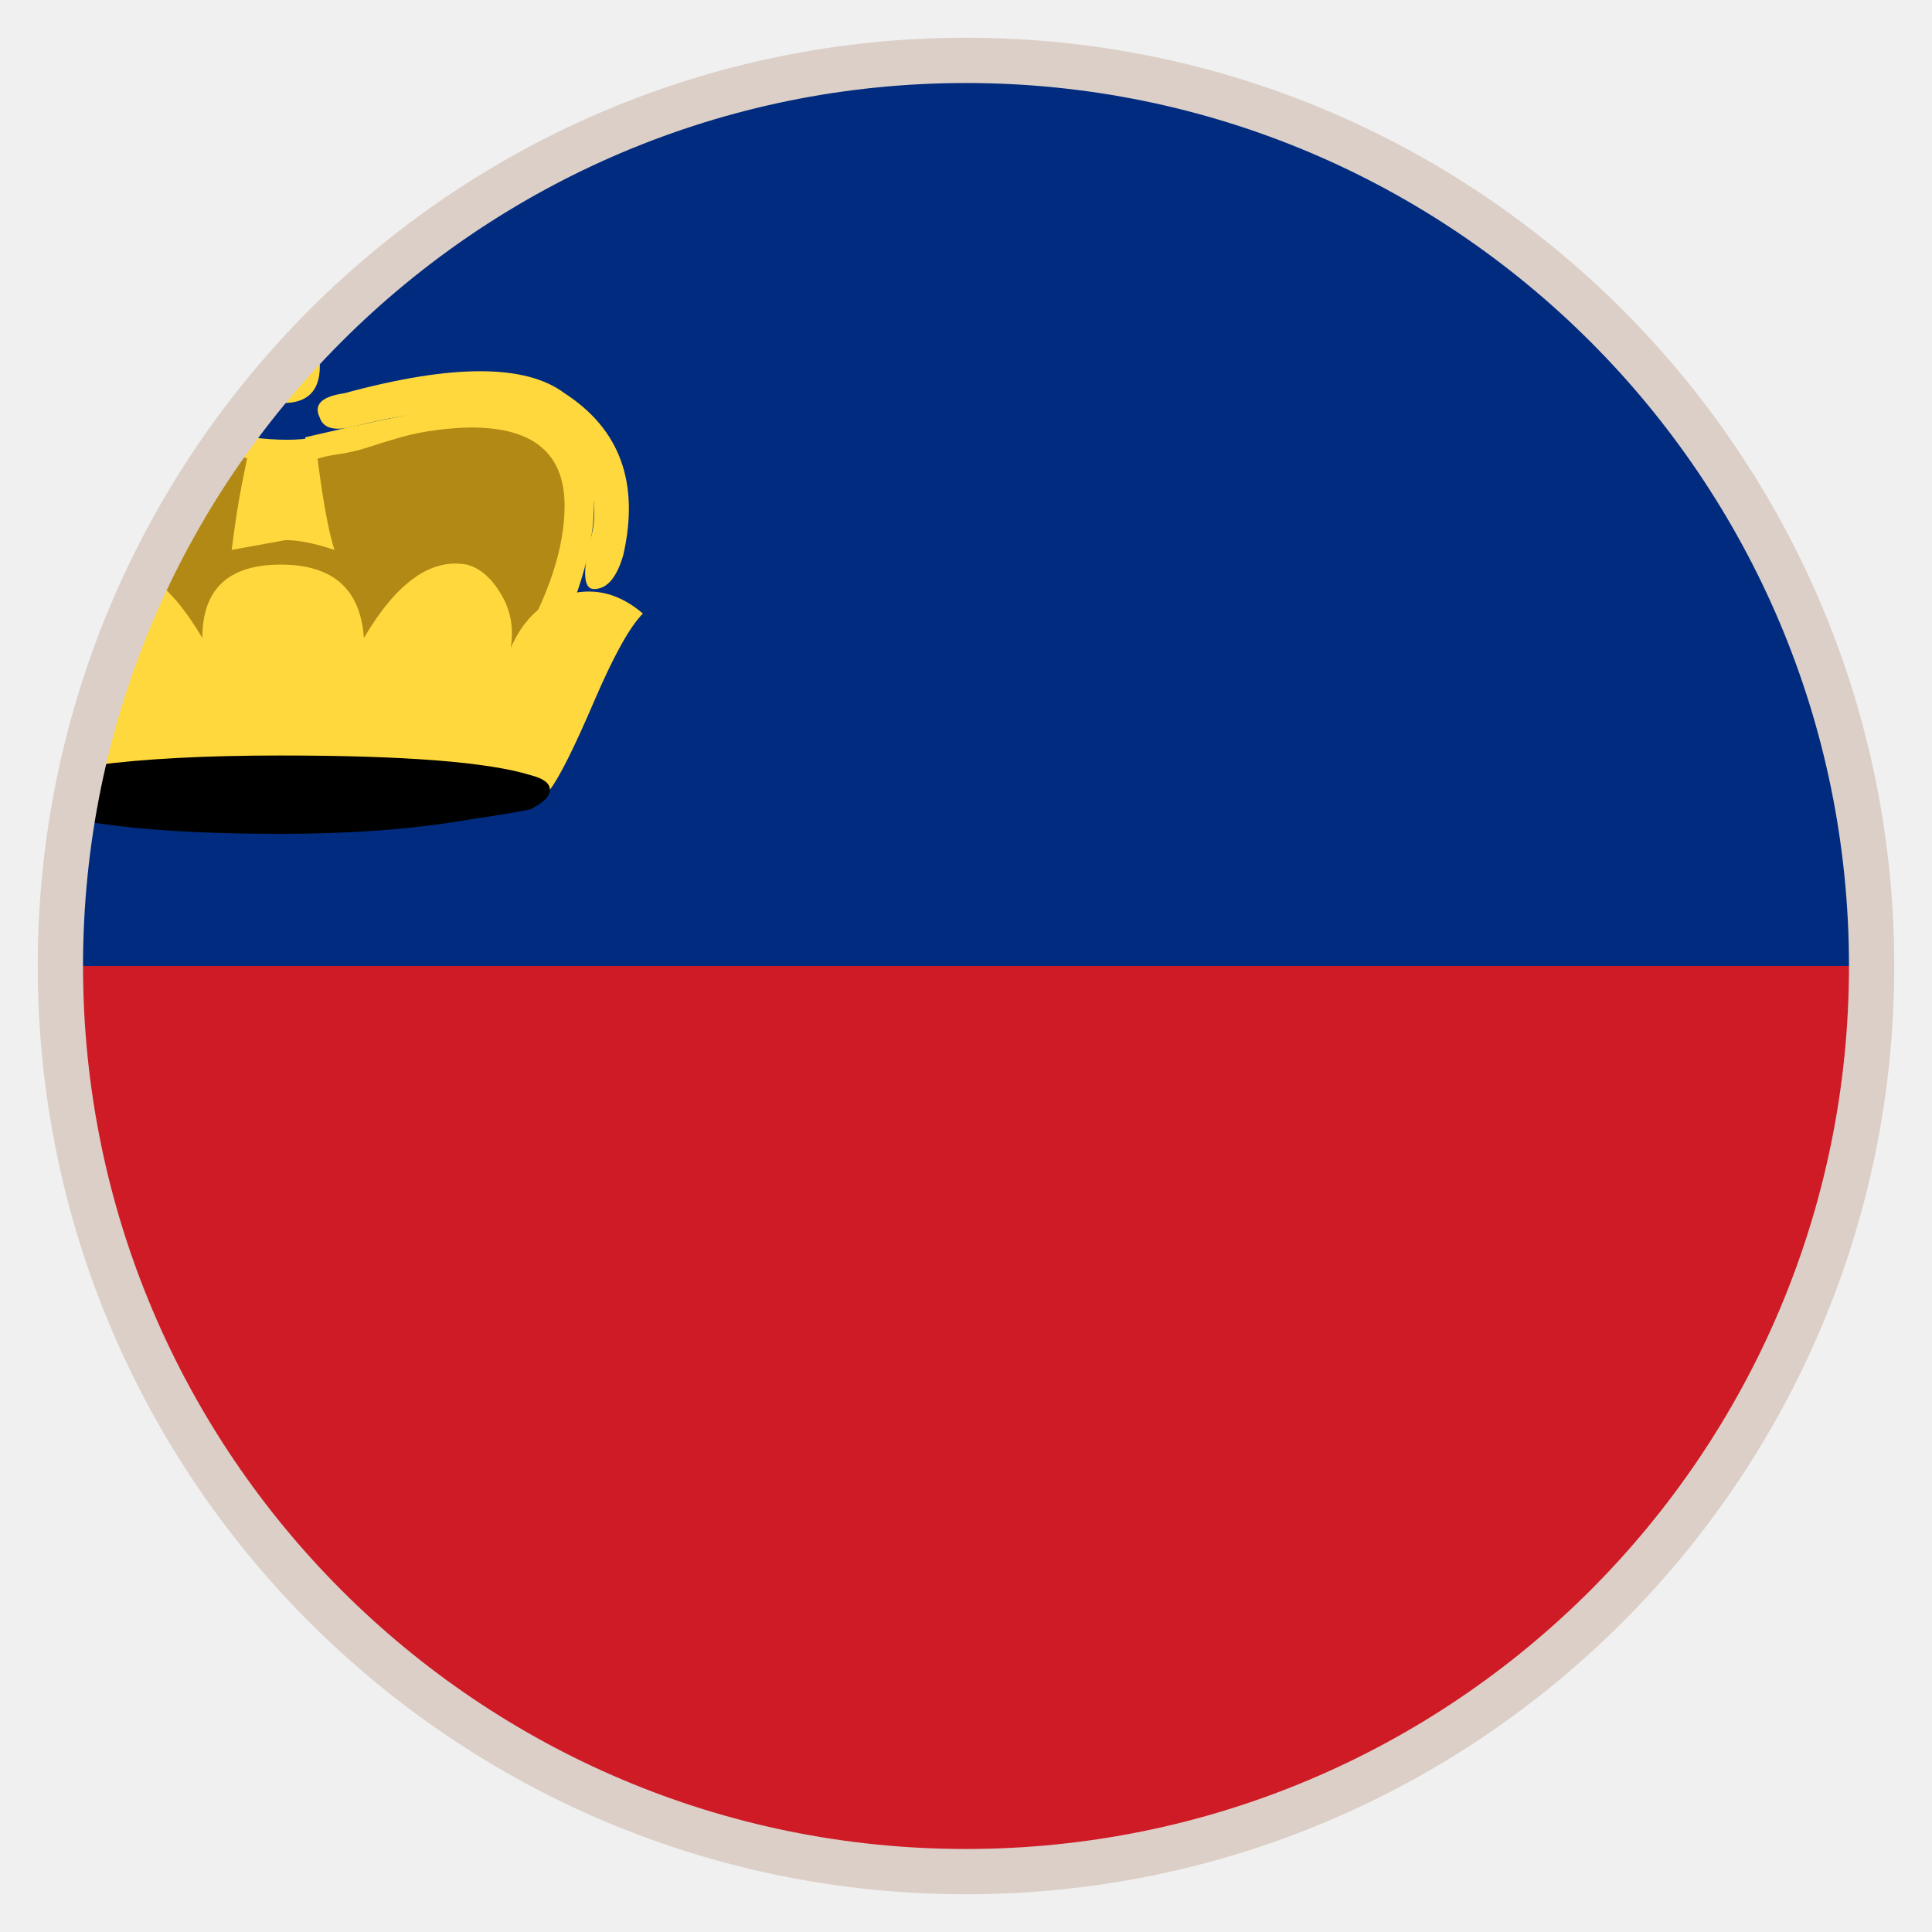
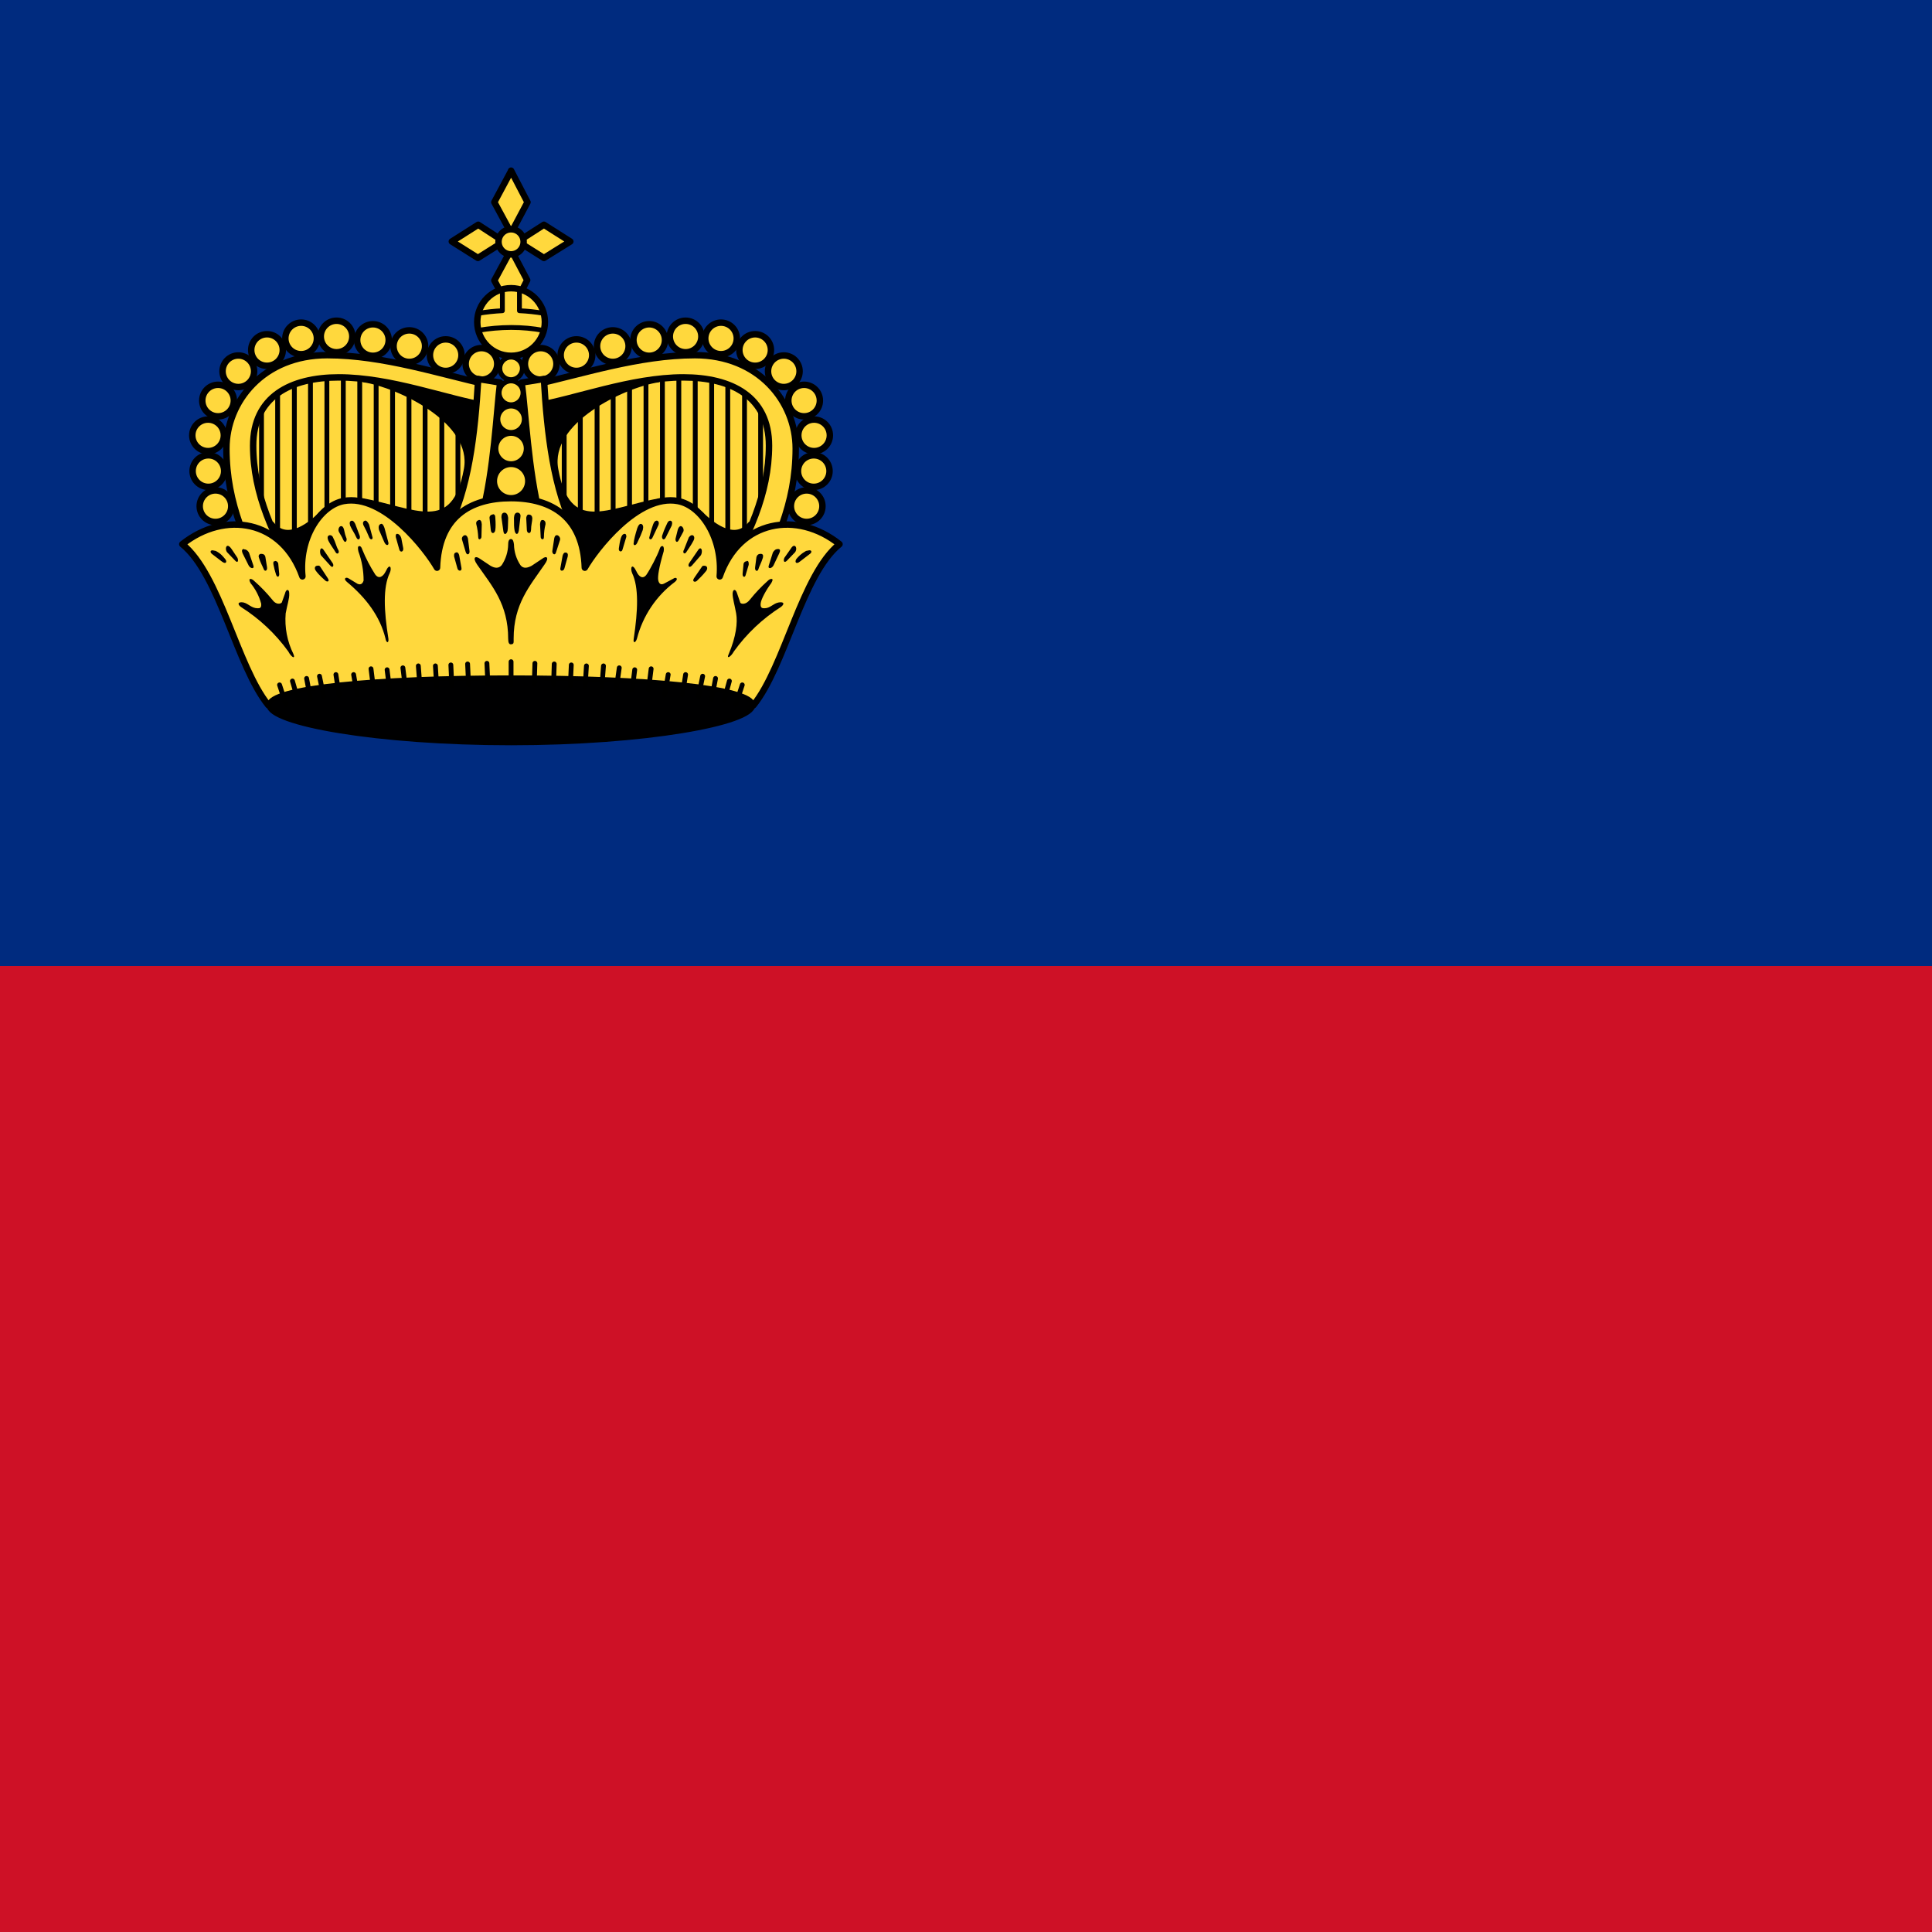
- <svg xmlns="http://www.w3.org/2000/svg" viewBox="0 0 64 64" width="64" height="64" role="img" aria-labelledby="title-li desc-li">
-   <defs>
-     <clipPath id="clip-li">
-       <circle cx="32" cy="32" r="30" />
-     </clipPath>
-   </defs>
-   <g clip-path="url(#clip-li)">
-     <rect width="64" height="64" fill="#FFFFFF" />
-     <g transform="matrix(0.1621622 0 0 -0.1621622 -9.513514 63.13514)">
-       <path d="M512 64Q512 40 495.5 23.5Q479 7 455 7H57Q33 7 16.5 23.5Q0 40 0 64V320Q0 344 16.5 360.5Q33 377 57 377H455Q479 377 495.5 360.5Q512 344 512 320Z" fill="#CE1B26" />
-       <path d="M455 377Q479 377 495.5 360.5Q512 344 512 320V192H0V320Q0 344 16.5 360.5Q33 377 57 377Z" fill="#002B7F" />
-       <path d="M178 286Q178 273 168 253H65Q55 273 55 286Q55 291 57.5 295.5Q60 300 64.5 302.5Q69 305 75 305Q82 305 112 298H120Q150 305 158 305Q167 305 172.5 299.5Q178 294 178 286Z" fill="#B28914" />
-       <path d="M111 300V295Q109 296 97.0 299.0Q85 302 78 302Q58 302 58 286Q58 273 69 256L63 253Q52 273 52 286Q52 294 58.5 300.5Q65 307 75 307Q81 307 111 300ZM121 300Q151 307 158 307Q165 307 170.0 303.5Q175 300 177.5 295.5Q180 291 180 286Q180 273 170 253L164 256Q174 273 174 286Q174 302 155 302Q152 302 148.0 301.5Q144 301 140.5 300.0Q137 299 134.0 298.0Q131 297 127.5 296.5Q124 296 122 295ZM116 348 120 341 116 334 113 341ZM116 330 120 323 116 316 113 323ZM103 332 109 336 115 332 109 329ZM118 332 124 336 130 332 124 329Z" fill="#FFD83D" />
-       <path d="M114.0 332.0Q114 335 116.5 335.0Q119 335 119.0 332.0Q119 329 116.5 329.0Q114 329 114.0 332.0ZM109.0 314.5Q109 322 116.5 322.0Q124 322 124.0 314.5Q124 307 116.5 307.0Q109 307 109.0 314.5ZM133 259Q143 276 154 274Q158 273 161.0 268.0Q164 263 163 257Q167 266 175.0 268.0Q183 270 190 264Q186 260 180.0 246.0Q174 232 171 228H62Q59 232 53.0 246.0Q47 260 42 264Q50 270 58.0 268.0Q66 266 69 257Q69 263 72.0 268.0Q75 273 79 274Q90 276 100 259Q100 274 116.0 274.0Q132 274 133 259Z" fill="#FFD83D" />
-       <path d="M167 231Q171 230 171 228Q171 226 167 224Q162 223 155 222Q138 219 116 219Q81 219 66 224Q62 226 61 228Q62 230 66 231Q70 232 78 233Q93 235 116 235Q154 235 167 231Z" fill="#000000" />
-       <path d="M110 300Q118 299 123 300Q125 283 127 277Q121 279 117 279L106 277Q107 285 108 290ZM47 277Q42 299 59 310Q71 318 104 310Q110 308 109 305Q106 303 103 303Q71 311 60 302Q49 292 53 279Q56 271 54 269Q52 266 49 273Q48 275 47 277ZM186 276Q184 269 180 269Q177 269 179 278Q183 291 172 301Q162 310 130 302Q125 301 124 304Q122 308 129 309Q162 318 174 309Q191 298 186 276Z" fill="#FFD83D" />
+ <svg xmlns="http://www.w3.org/2000/svg" xmlns:xlink="http://www.w3.org/1999/xlink" id="flag-icons-li" viewBox="0 0 512 512">
+   <path fill="#002b7f" d="M0 0h512.1v256H0z" />
+   <path fill="#ce1126" d="M0 256h512.1v256H0z" />
+   <g fill="#ffd83d" stroke="#000" stroke-linecap="round" stroke-linejoin="round" stroke-width="2" transform="translate(-54)scale(.85333)">
+     <g id="li-a">
+       <path stroke="none" d="m216.4 122.3-1.9 62.5h-63.4c-7.8-15.2-14.2-28-14.2-45.5 0-14.6 11.5-26.2 28-26.2 17.5 0 36.8 5.9 51.5 9.2" />
+       <g stroke-width="1.5">
+         <path d="M144.5 125.2v36m5-39.7v48m5.2-50.5v57.2m5-58.4v44.9m5.1-45.1v45.3m5.1-47v47m5.1-47v47m5.1-46.5v47m5.1-46.5v46.9m5.1-44v47m5-46.5v52.9m5.2-52.9v47m5-47v47" />
+         <path fill="#000001" d="M176.4 118c10.8 1.7 34.4 12.8 31.7 27.7-3.8 21.2-16.2 12.7-32.6 9.7l-12.4 4.1c-4.5 4.5-11 8.7-15.4 3.2h-7.4v28.8h81.4V122z" />
+       </g>
+       <circle cx="212.8" cy="113" r="4.9" />
+       <circle cx="201.7" cy="110.3" r="4.9" />
+       <circle cx="190.4" cy="107.5" r="4.9" />
+       <circle cx="179.1" cy="105.6" r="4.9" />
+       <circle cx="167.8" cy="104.5" r="4.9" />
+       <circle cx="156.8" cy="105.1" r="4.9" />
+       <circle cx="146.2" cy="108.7" r="4.9" />
+       <circle cx="137.3" cy="115.3" r="4.9" />
+       <circle cx="131" cy="124.4" r="4.9" />
+       <circle cx="127.9" cy="135.2" r="4.9" />
+       <circle cx="128" cy="146.3" r="4.9" />
+       <circle cx="130.2" cy="157.2" r="4.9" />
+       <path d="m215 119.5-.5 6.5c-12.3-2-29.7-8.8-46-8.8-15 0-26.6 6-26.6 21.2 0 14.9 6.3 28.5 14.7 42.3l-8.7 4c-7.8-15-14.3-28-14.3-45.4 0-14.6 11.5-29 31.3-29 17.5 0 35.4 6 50.1 9.2" />
+     </g>
+     <use xlink:href="#li-a" width="100%" height="100%" transform="matrix(-1 0 0 1 444 0)" />
+     <path d="m222 53.1-5.2 9.7 5.2 9.6 5.1-9.6L222 53zm0 24.4-5.2 9.6 5.2 9.7 5-9.8zM203.6 75l8.1 5.1 8.1-5.1-8-5.2zm20.5 0 8.1 5.1 8.2-5.1-8.2-5.2z" />
+     <circle cx="222" cy="75.1" r="3.9" />
+     <circle cx="222" cy="100" r="10.5" />
+     <path fill="none" stroke-width="1.5" d="M219.3 89.9v6.6a63 63 0 0 0-7.4.8m20.2 0a62 62 0 0 0-7.5-.8v-6.6m-12.8 12.7a61 61 0 0 1 10.2-.9q5.2 0 10 .9" />
+     <path d="M211.8 117.7c-1 17-3 34.5-9.7 47.1l10.8-4.4c3.8-14.3 4.6-32.8 5.7-41.6zm20.4 0-6.9 1.1c1.2 8.8 2 27.3 5.7 41.6l10.8 4.4c-6.6-12.6-8.6-30-9.6-47.1" />
+     <path d="M222 154.7c-13 0-22.5 6-23 21.6-3.2-5.6-16.5-23-29-20.7-7.4 1.4-14 11.7-12.8 23.4-6.2-17.6-24.1-20.5-37.3-10 11.7 9.5 16.9 37.8 26.7 50h150.7c9.8-12.2 15-40.5 26.7-50-13.1-10.5-31.1-7.6-37.2 10 1-11.7-5.5-22-13-23.4-12.4-2.3-25.7 15.1-28.9 20.7-.5-15.5-10-21.6-23-21.6z" />
+     <g stroke-width="1.5">
+       <path fill="#000001" d="M297.1 219c0 5.6-33.6 11.7-75.1 11.7s-75.2-6-75.2-11.7c0-5.5 33.7-8.5 75.2-8.5 41.4 0 75.1 3 75.1 8.5" />
+       <circle cx="222" cy="114.4" r="3.5" />
+       <circle cx="222" cy="122" r="3.7" />
+       <circle cx="222" cy="130.2" r="4.1" />
+       <circle cx="222" cy="139.3" r="4.7" />
+       <circle cx="222" cy="149.4" r="5.1" />
+       <path fill="#000001" stroke="none" d="M220 159.2q-1 0-1 1.4l.6 4.3c.2 1.5 1 1 1.3 0 .2-1.2.1-2 .2-4.1q-.2-1.6-1.2-1.6zm4 0q-1 0-1.1 1.6c0 2.1 0 2.9.2 4s1 1.6 1.3 0l.5-4.2c.2-1-.4-1.4-.9-1.4m-7.7.6a1 1 0 0 0-1 1l.4 3.8c.2 1.5 1.3 1 1.4 0q.2-1.3 0-3.9 0-.9-.6-1h-.2zm11.1 0q-.5 0-.7 1l.2 3.8c0 1 1.2 1.5 1.3 0 0-1.5.4-2.7.4-3.7q-.1-1-1-1.1zm-15.4 1.7q-1 .3-.8 1.3.5 2 .6 4c0 1.1.9.7 1 0l.1-4q-.1-1.5-1-1.3zm19.6 0q-.5.1-.6 1.3l.2 4c0 .7 1 1.1 1 0q0-2 .5-4 .1-1-.7-1.3zm-59 .2q-1 .1-.6 1.5c.6 1.4 1.3 2.2 1.9 3.6s1.4.5 1.1-.4l-1.4-3.7q-.5-1-1-1m98.8 0q-.6 0-1 1c-.9 1.9-1.2 2.8-1.5 3.7-.2 1 .6 1.7 1.2.4l1.8-3.6q.4-1.4-.5-1.5m-94.8 0q-.8.3-.5 1.3 1 1.8 1.8 3.8c.4 1.1 1.4.8 1-.2l-1-3.7q-.7-1.4-1.3-1.2m90.5 0q-.6.1-1 1.2c-.7 2-.8 2.6-1.1 3.7-.4 1 .6 1.3 1 .2l1.8-3.8q.3-1-.4-1.3zm-85.5 1q-1 .3-.6 1.9l1.6 3.7c.6 1.4 1.5 1.1 1.3.2l-1.2-4.5q-.5-1.5-1.1-1.3m80.8 0q-.7-.1-1.2 1.3-1 3.2-1.1 4.5c-.3 1 .7 1.2 1.2-.2q1-2 1.6-3.7.4-1.6-.5-1.9m-93.2.7c-.6 0-1 1-.7 1.7.5 1 .9 1.4 1.4 2.6.6 1.2 1.2.3 1-.5q-.5-1.2-.8-2.8-.3-1.1-1-1zm105.6 0q-.6-.1-1 1l-.7 2.8c-.2.8.4 1.7 1 .5l1.4-2.6c.3-.7-.2-1.6-.7-1.7m-67 2.8c-.7 0-1.3.8-1 1.5l1.1 3.7c.4 1.3 1.3.7 1.2-.2l-.5-4q-.3-1-.9-1zm28.4 0q-.6 0-.8 1l-.6 4c0 .9.9 1.5 1.2.2l1.2-3.7c.2-.7-.4-1.5-1-1.5m-14.2 1.2c-.8 0-.9 1-.9 1.7a12 12 0 0 1-2 6.4c-1 1.2-2.3.9-3.5.2l-3.3-2.2c-1.4-1-2.4-.4-.8 1.9 4.6 6.6 9.6 12.2 9.6 23q0 1.8.9 1.7c.9-.1.8-.4.8-1.8 0-10.7 5-16.3 9.6-23 1.6-2.2.6-2.8-.7-1.8l-3.3 2.2c-1.3.7-2.6 1-3.5-.2a12 12 0 0 1-2-6.4c-.1-.7-.2-1.7-1-1.7zm-35.3-1.6h-.2q-.4.1-.3 1l1.1 3.9c.3 1 1.4.7 1.2-.5l-.6-3.1q-.4-1.2-1.2-1.3m70.6 0q-.8 0-1.2 1.3c-.4 1.4-.4 1.8-.6 3-.3 1.3.9 1.5 1.1.6l1.2-4q0-.8-.4-.9zm-91.6.4q-1.1.2-.4 1.8c.6 1.2 1.7 2.6 2.2 3.5s1.4.2.8-.8-.8-2.3-1.6-3.8a1 1 0 0 0-1-.7m112.5 0q-.5 0-1 .7l-1.5 3.8c-.6 1 .2 1.6.7.8s1.6-2.3 2.2-3.5c.6-1 .2-1.8-.4-1.8M134 169.5c-.6 0-.8 1.2-.2 2l2.6 2.7c.8.8 1-.2.6-1l-1.8-2.7q-.7-1-1.2-1m175.9 0q-.5 0-1.1 1l-1.9 2.7c-.4.8-.2 1.8.7 1l2.6-2.7c.6-.8.4-2-.3-2m-170.8 1q-1 0-.5 1.3l1.9 3.8c.5 1 2 1.3 1.4-.2l-1.3-3.8q-.6-1-1.5-1zm165.8 0q-1 0-1.6 1.1l-1.2 3.8c-.6 1.5.9 1.2 1.4.2l1.8-3.8q.6-1.3-.4-1.3m-175.6.4c-.8 0-.8.7-.1 1.2l3 2.3c1.3 1 1.7 0 1-.8s-1.2-1.6-2.9-2.5zm185.3 0-1 .2c-1.6.9-2.3 1.7-3 2.5-.6.9-.1 1.8 1.1.8l3-2.3c.8-.5.7-1.2 0-1.2zm-109.6.7q-.8 0-.7 1.2l1 3.6c.2 1.1 1.5 1.1 1.3 0l-.7-3.9q-.2-.9-.8-1h-.1zm33.8 0q-.5 0-.8 1l-.7 3.9c-.2 1 1.1 1 1.3-.1l1-3.6q.2-1.1-.6-1.2zm-64-2q-.6.1-.2 1.7a26 26 0 0 1 1.6 9q-.5 1.6-1.9 1l-2.8-1.7c-.8-.5-1.7.1-.5 1.1 6 5 10.3 10.7 12 17.6.2 1.4 1.1 1.6.9 0-1.4-8.7-1.7-15.9.4-20.3.8-1.7 0-3.3-1.2-.6-.9 1.8-2.2 2.5-3.3 1a48 48 0 0 1-4-7.7q-.3-1-.8-1.1zm94.1 0q-.5 0-.8 1c-.7 2-2.9 6.2-4 7.8s-2.4.8-3.2-1c-1.3-2.7-2-1.1-1.3.6 2.1 4.4 1.8 11.6.5 20.3-.3 1.6.6 1.4 1 0a32 32 0 0 1 11.8-17.6c1.2-1 .3-1.6-.5-1l-2.8 1.5q-1.5.8-1.9-1c-.2-1.2.2-3.9 1.7-9q.2-1.3-.3-1.6zM144.4 172c-.5 0-1 .4-.7 1.2.4 1.4 1.2 2.8 1.5 3.6s1.2.5 1-.7l-.5-3.1q-.2-1-1.3-1m155.1 0q-1 0-1.3 1l-.4 3.1c-.2 1.2.7 1.6 1 .7.2-.8 1-2.2 1.4-3.6q.3-1.2-.7-1.2m-136.3-1.7c-.6-.1-.7 1.5-.2 2.2l2.8 3.1c.8 1 1.3.1.8-.7l-2.6-3.8q-.5-.8-.8-.8m117.5 0q-.3 0-.8.8l-2.6 3.8c-.5.8 0 1.7.9.7l2.7-3.1c.5-.7.5-2.3-.2-2.2m-132 4q-.7-.1-.5 1 .3 1.6.8 3.1c.3 1 1 .9 1-.1l-.3-3.2a1 1 0 0 0-1-.9zm146.5 0a1 1 0 0 0-1 .8l-.3 3.2c0 1 .8 1.2 1 .1l.9-3q.1-1.3-.6-1.2zm-133.4 1.4c-.6 0-1.1.7-.4 1.6 1.1 1.5 2.4 2.5 2.9 3s1.5.4.8-.7l-2.3-3.5q-.3-.6-1-.4m120 0q-.4 0-.6.4l-2.4 3.5c-.7 1.1.4 1.3.9.8s1.7-1.6 2.9-3.1c.7-1 .1-1.6-.5-1.6zm-140.7 4.1q-.7 0 0 1.3a17 17 0 0 1 3.3 6.4c.1 1.4-.5 1.4-1.1 1.4-1.9 0-2.8-1.4-4.4-1.8-1.7-.3-2 .5-.8 1.4a53 53 0 0 1 14.7 13.8c1 1.9 2.3 2.5 1.6.8a24 24 0 0 1-2.4-12.6c.5-2.8 1.2-4.6 1.1-6.2 0-1.5-1-1.4-1.3 0l-1 2.8c-.4.5-1.8.8-3-.9a48 48 0 0 0-5.6-5.8q-.5-.5-1-.6zm161.7 0q-.5 0-1.1.6a48 48 0 0 0-5.5 5.8c-1.3 1.7-2.7 1.4-3 1l-1-2.9c-.4-1.4-1.3-1.5-1.4 0 0 1.6.6 3.4 1.1 6.2s0 7.2-2.3 12.6c-.8 1.7.6 1 1.6-.8a53 53 0 0 1 14.6-13.8c1.2-.9 1-1.7-.7-1.4s-2.6 1.8-4.4 1.8c-.6 0-1.3 0-1.2-1.4s1.8-4.4 3.3-6.4q.8-1.4 0-1.3" />
+       <path d="m150.1 212.7 2 6.1m2-7.3 1.8 6.2m2.6-7 1.2 6.4m2.8-7.1 1.3 6.3m3.8-6.8 1 6.4m4.5-6.4 1.1 6.3m4.3-8.1.8 6.4m4.2-6.1.8 6.4m4.1-7 .8 6.4m4-7 .5 6.5m4.8-6.5.4 6.5m4.4-6.8.3 6.5m4.9-6.8.3 6.4m5.7-6.6.3 6.5m79 .2-2 6.1m-2-7.3-1.7 6.2m-2.6-7-1.2 6.4m-2.8-7.1-1.3 6.3m-4-6.8-1 6.4m-4.4-6.4-1.1 6.4m-4.2-8.2-.8 6.4m-4.3-6.1-.8 6.4m-4-7-.9 6.4m-4-7-.5 6.5m-4.8-6.5-.4 6.5m-4.3-6.8-.3 6.5m-5-6.8-.2 6.4m-5.8-6.6-.2 6.5m-7.2-7v7.2" />
    </g>
  </g>
-   <circle cx="32" cy="32" r="30" fill="none" stroke="#DCCFC7" stroke-width="1.5" />
</svg>
